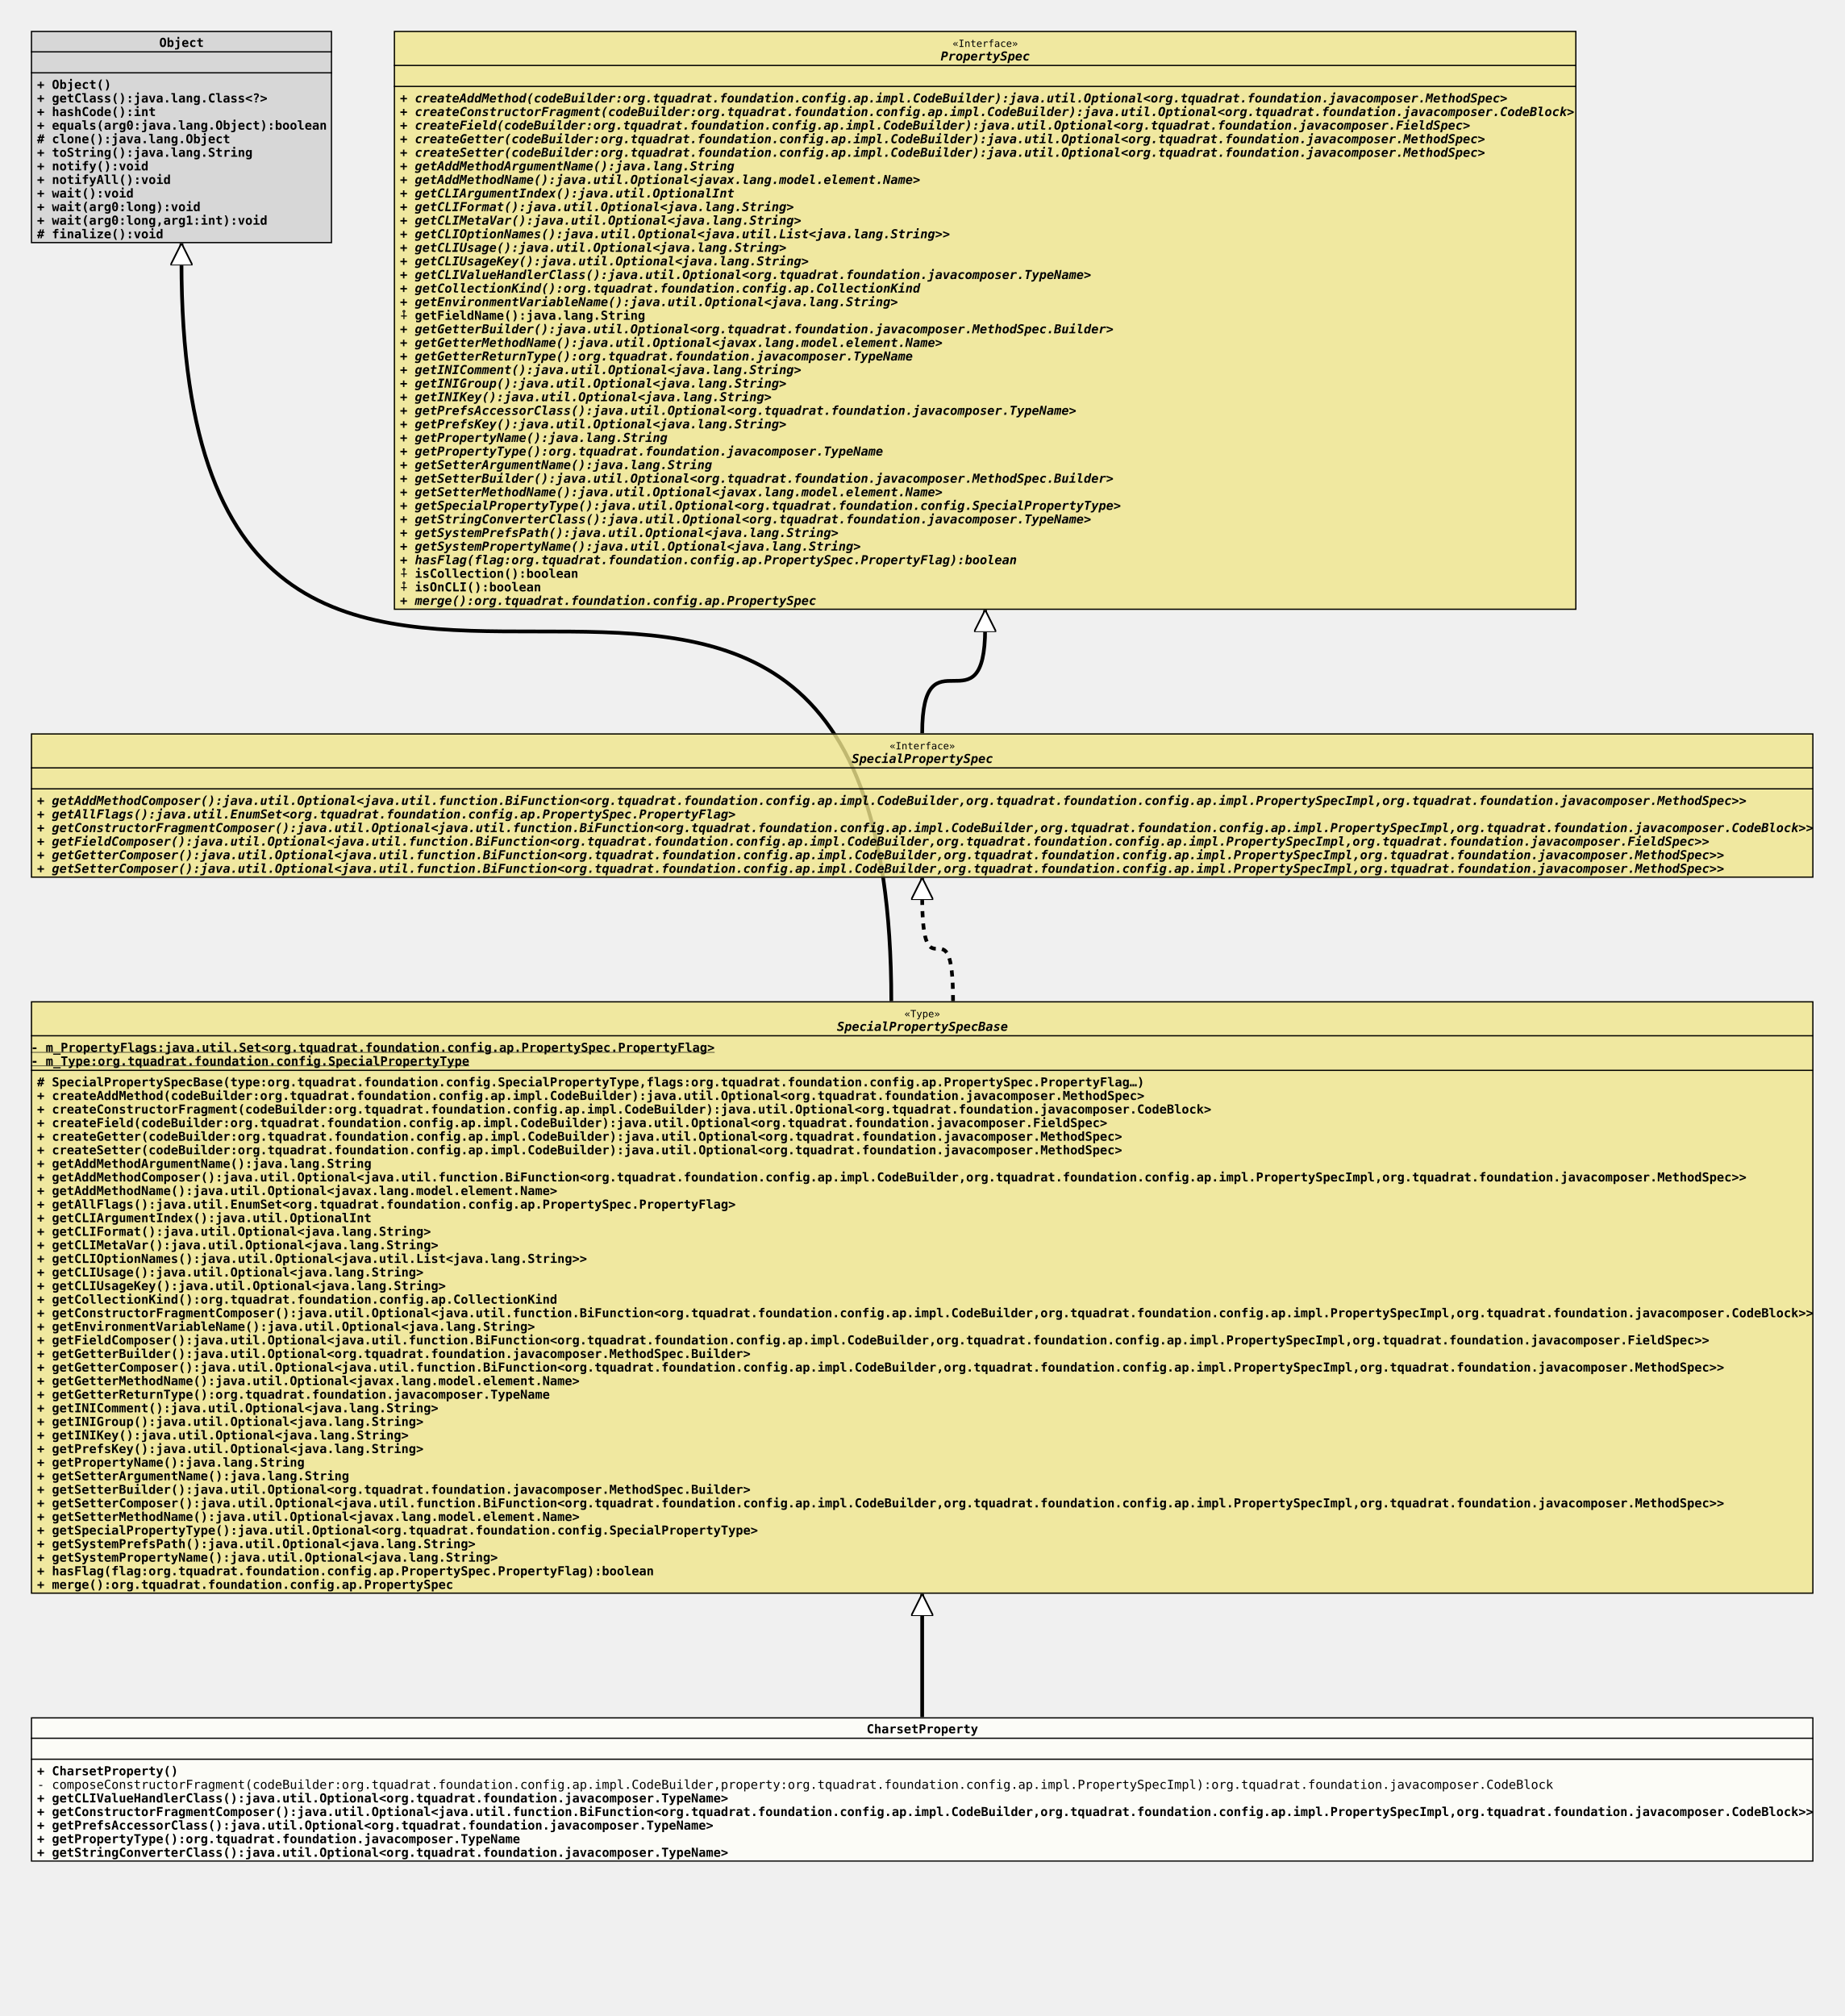
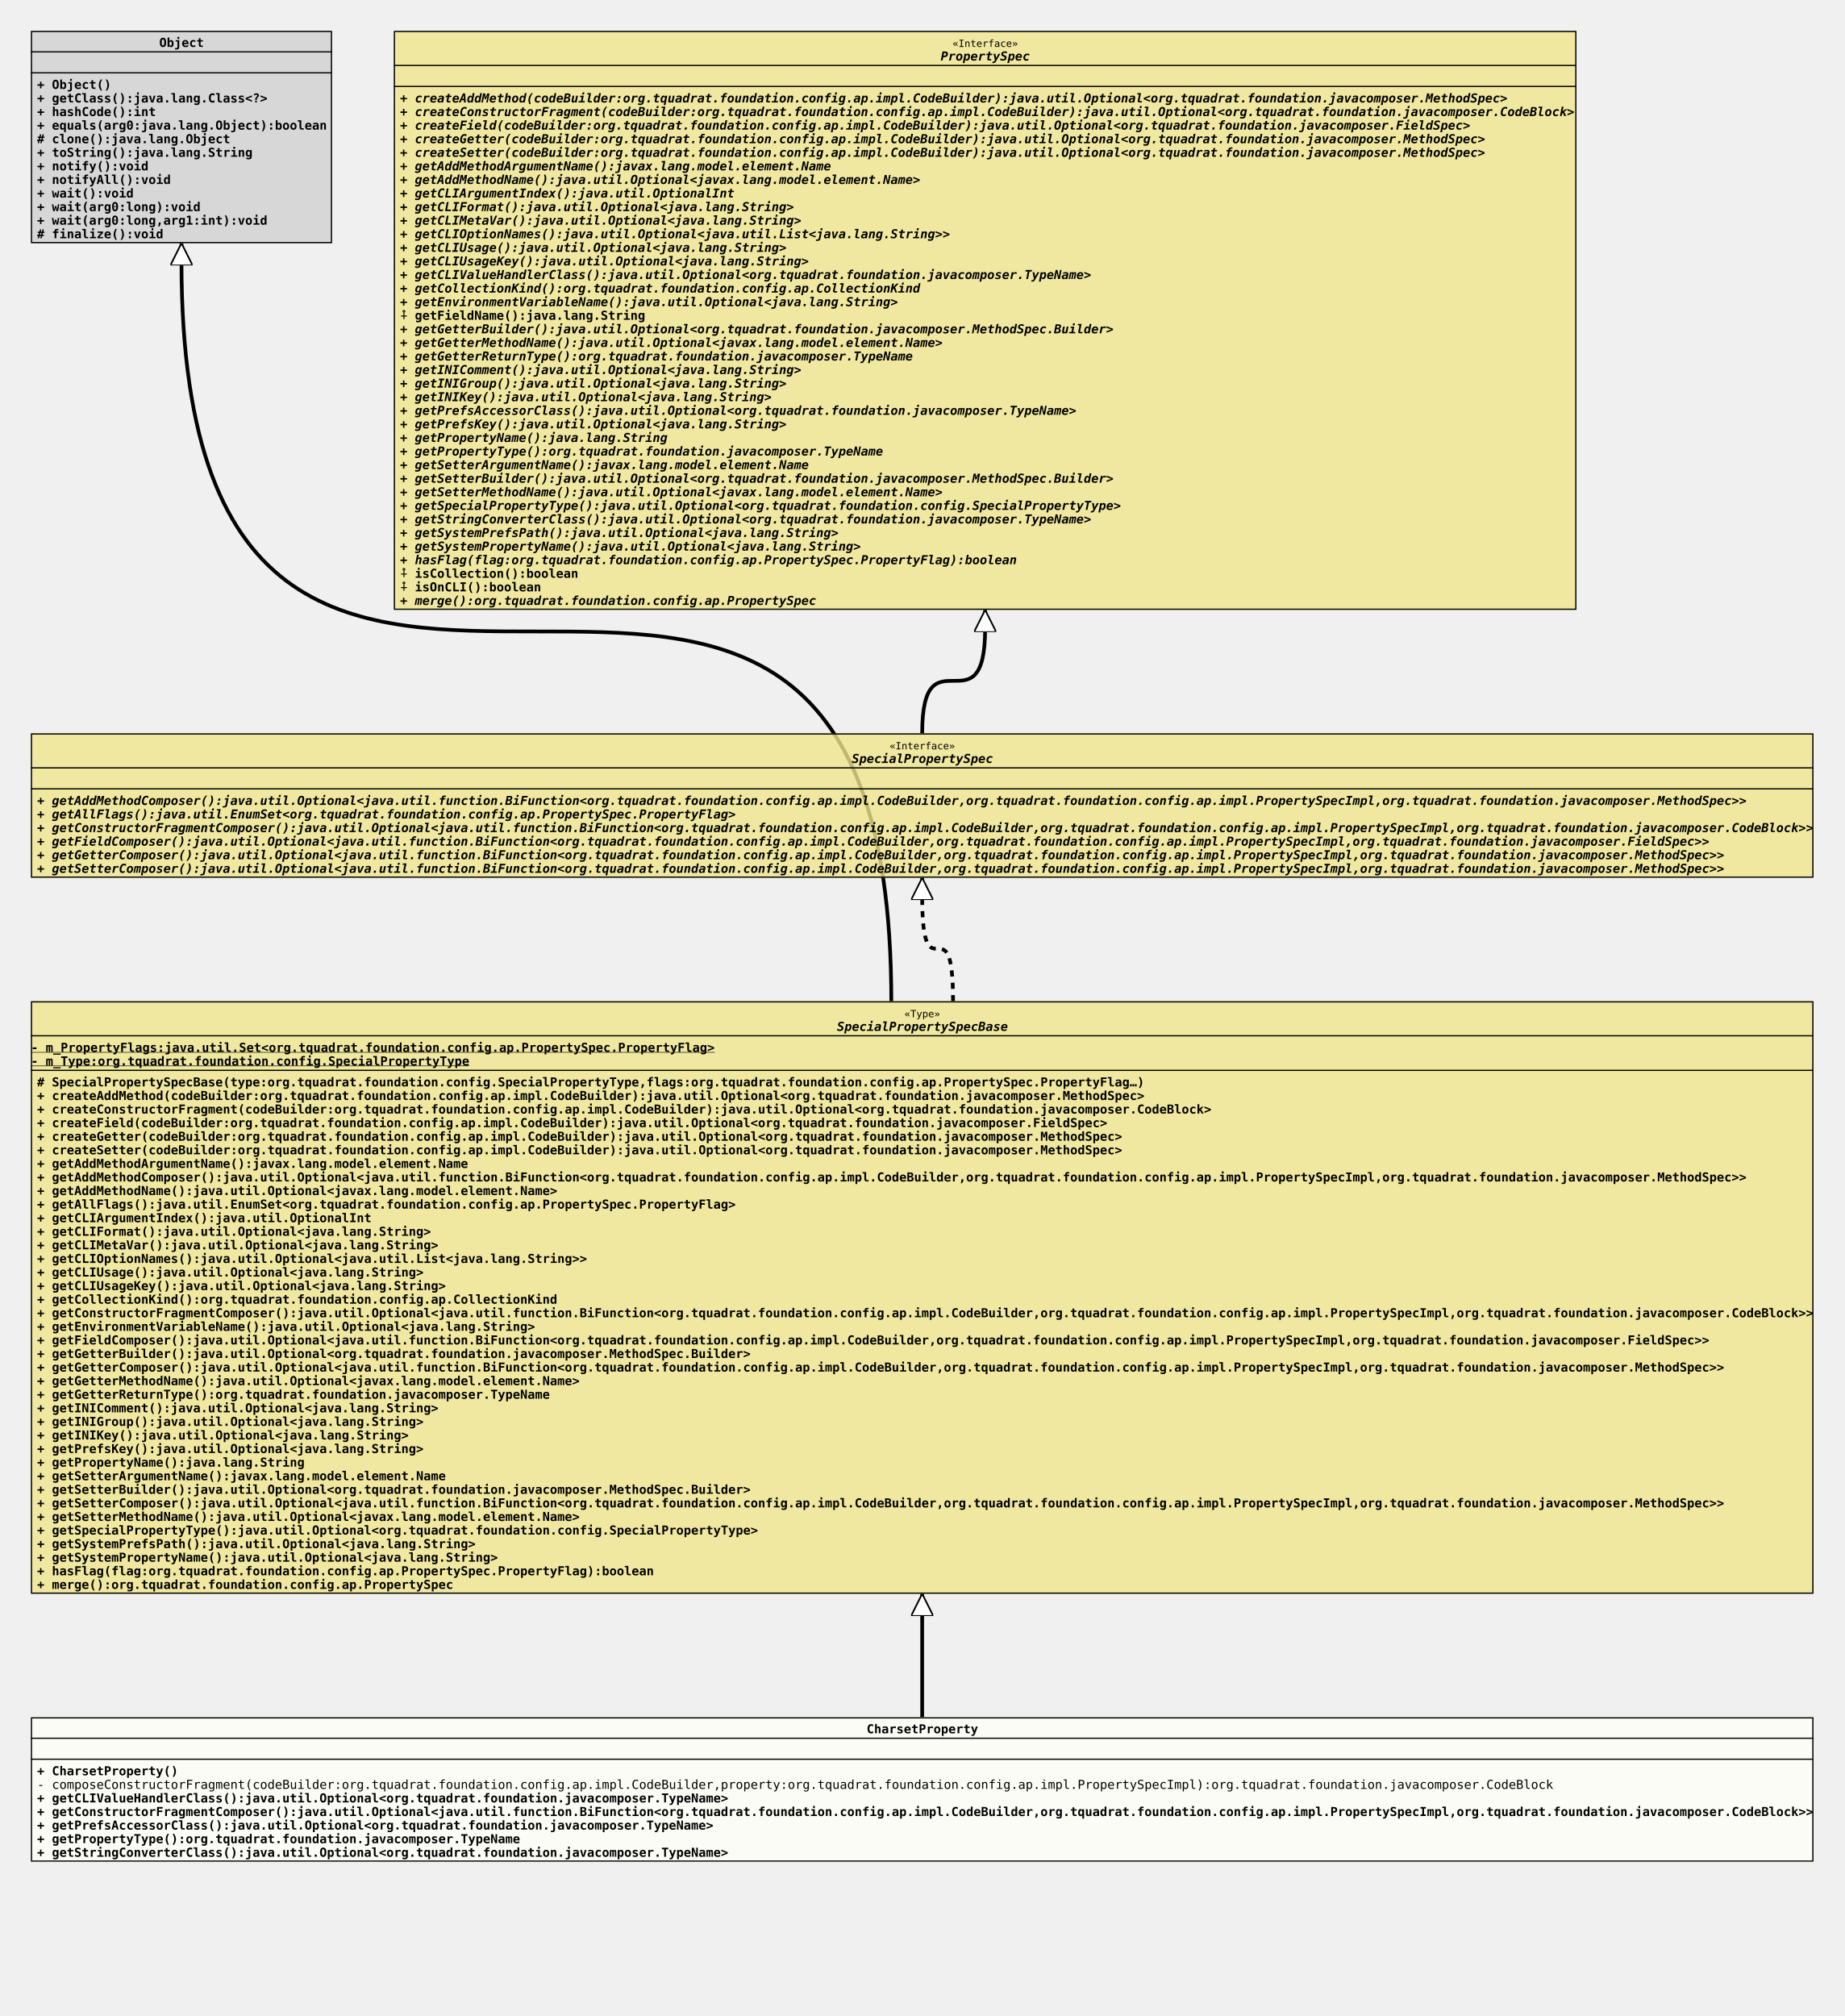
<svg xmlns="http://www.w3.org/2000/svg" xmlns:xlink="http://www.w3.org/1999/xlink" version="1.1" baseProfile="full" width="1494.000" height="1633.000">
  <defs>
    <style>
            line
            {
              stroke: black;
            }
            line.separator
            {
              stroke:       black;
              stroke-width: 1;
            }
            marker
            {
              fill: white;
            }
            path
            {
              fill:   white;
              stroke: black;
            }
            path.implementation
            {
              fill:             none;
              stroke-dasharray: 5,5;
              stroke-width:     3;
            }
            path.inheritance
            {
              fill:         none;
              stroke-width: 3;
            }
            rect
            {
              fill:         none;
              stroke:       black;
              stroke-width: 2;
            }
            rect.externalClass
            {
              fill:         #D0D0D0;
              fill-opacity: 0.8;
            }
            rect.focusClass
            {
              fill:         #FFFFF9;
              fill-opacity: 0.8;
            }
            rect.otherClass
            {
              fill:         #F0E68C;
              fill-opacity: 0.8;
            }
            rect.template
            {
              fill:             #FFFFFF;
              fill-opacity:     1.0;
              stroke-dasharray: 3,3;
            }
            text
            {
              font-family: monospace;
              font-size:   10px;
              font-weight: bold;
            }
            text.abstract
            {
              font-style: italic;
            }
            text.final
            {
              text-decoration: underline;
            }
            text.static
            {
              font-weight: normal;
            }
            text.stereotype
            {
              font-size:   8px;
              font-weight: normal;
            }
            </style>
    <marker id="inheritance" viewBox="0,0,40,40" markerUnits="strokeWidth" refX="40" refY="20" markerWidth="6" markerHeight="6" orient="auto">
      <path d="M40,20 l-40,-20 v40 Z" fill="#ffffff" stroke="#000000" stroke-width="3" />
    </marker>
    <marker id="implementation" viewBox="0,0,40,40" markerUnits="strokeWidth" refX="40" refY="20" markerWidth="6" markerHeight="6" orient="auto">
      <path d="M40,20 l-40,-20 v40 Z" fill="#ffffff" stroke="#000000" stroke-width="3" />
    </marker>
    <clipPath id="ID000001">
      <rect class="focusClass" height="117.000" width="1444.000" x="0.000" y="0.000" />
    </clipPath>
    <symbol id="org.tquadrat.foundation.config.ap.impl.specialprops.CharsetProperty">
      <g>
        <g class="focusClass" clip-path="url(#ID000001)">
          <rect x="0.000" y="0.000" width="1444.000" height="117.000" class="focusClass" />
          <line x1="0.000" y1="17.000" x2="1444.000" y2="17.000" class="separator" />
          <text x="677.000" y="13.000">CharsetProperty</text>
          <line x1="0.000" y1="34.000" x2="1444.000" y2="34.000" class="separator" />
          <text x="5.000" y="30.000" />
          <text x="5.000" y="47.000">+ CharsetProperty()</text>
          <text x="5.000" y="58.000" class="static">- composeConstructorFragment(codeBuilder:org.tquadrat.foundation.config.ap.impl.CodeBuilder,property:org.tquadrat.foundation.config.ap.impl.PropertySpecImpl):org.tquadrat.foundation.javacomposer.CodeBlock</text>
          <text x="5.000" y="69.000">+ getCLIValueHandlerClass():java.util.Optional&lt;org.tquadrat.foundation.javacomposer.TypeName&gt;</text>
          <text x="5.000" y="80.000">+ getConstructorFragmentComposer():java.util.Optional&lt;java.util.function.BiFunction&lt;org.tquadrat.foundation.config.ap.impl.CodeBuilder,org.tquadrat.foundation.config.ap.impl.PropertySpecImpl,org.tquadrat.foundation.javacomposer.CodeBlock&gt;&gt;</text>
          <text x="5.000" y="91.000">+ getPrefsAccessorClass():java.util.Optional&lt;org.tquadrat.foundation.javacomposer.TypeName&gt;</text>
          <text x="5.000" y="102.000">+ getPropertyType():org.tquadrat.foundation.javacomposer.TypeName</text>
          <text x="5.000" y="113.000">+ getStringConverterClass():java.util.Optional&lt;org.tquadrat.foundation.javacomposer.TypeName&gt;</text>
        </g>
      </g>
    </symbol>
    <clipPath id="ID000002">
      <rect class="otherClass" height="480.000" width="1444.000" x="0.000" y="0.000" />
    </clipPath>
    <symbol id="org.tquadrat.foundation.config.ap.impl.specialprops.SpecialPropertySpecBase">
      <g>
        <g clip-path="url(#ID000002)">
          <rect x="0.000" y="0.000" width="1444.000" height="480.000" class="otherClass" />
          <line x1="0.000" y1="28.000" x2="1444.000" y2="28.000" class="separator" />
          <text x="707.600" y="13.000" class="stereotype">«Type»</text>
          <text x="653.000" y="24.000" class="abstract">SpecialPropertySpecBase</text>
          <line x1="0.000" y1="56.000" x2="1444.000" y2="56.000" class="separator" />
          <text y="41.000" class="final">- m_PropertyFlags:java.util.Set&lt;org.tquadrat.foundation.config.ap.PropertySpec.PropertyFlag&gt;</text>
          <text y="52.000" class="final">- m_Type:org.tquadrat.foundation.config.SpecialPropertyType</text>
          <text x="5.000" y="69.000"># SpecialPropertySpecBase(type:org.tquadrat.foundation.config.SpecialPropertyType,flags:org.tquadrat.foundation.config.ap.PropertySpec.PropertyFlag…)</text>
          <text x="5.000" y="80.000">+ createAddMethod(codeBuilder:org.tquadrat.foundation.config.ap.impl.CodeBuilder):java.util.Optional&lt;org.tquadrat.foundation.javacomposer.MethodSpec&gt;</text>
          <text x="5.000" y="91.000">+ createConstructorFragment(codeBuilder:org.tquadrat.foundation.config.ap.impl.CodeBuilder):java.util.Optional&lt;org.tquadrat.foundation.javacomposer.CodeBlock&gt;</text>
          <text x="5.000" y="102.000">+ createField(codeBuilder:org.tquadrat.foundation.config.ap.impl.CodeBuilder):java.util.Optional&lt;org.tquadrat.foundation.javacomposer.FieldSpec&gt;</text>
          <text x="5.000" y="113.000">+ createGetter(codeBuilder:org.tquadrat.foundation.config.ap.impl.CodeBuilder):java.util.Optional&lt;org.tquadrat.foundation.javacomposer.MethodSpec&gt;</text>
          <text x="5.000" y="124.000">+ createSetter(codeBuilder:org.tquadrat.foundation.config.ap.impl.CodeBuilder):java.util.Optional&lt;org.tquadrat.foundation.javacomposer.MethodSpec&gt;</text>
-           <text x="5.000" y="135.000">+ getAddMethodArgumentName():java.lang.String</text>
+           <text x="5.000" y="135.000">+ getAddMethodArgumentName():javax.lang.model.element.Name</text>
          <text x="5.000" y="146.000">+ getAddMethodComposer():java.util.Optional&lt;java.util.function.BiFunction&lt;org.tquadrat.foundation.config.ap.impl.CodeBuilder,org.tquadrat.foundation.config.ap.impl.PropertySpecImpl,org.tquadrat.foundation.javacomposer.MethodSpec&gt;&gt;</text>
          <text x="5.000" y="157.000">+ getAddMethodName():java.util.Optional&lt;javax.lang.model.element.Name&gt;</text>
          <text x="5.000" y="168.000">+ getAllFlags():java.util.EnumSet&lt;org.tquadrat.foundation.config.ap.PropertySpec.PropertyFlag&gt;</text>
          <text x="5.000" y="179.000">+ getCLIArgumentIndex():java.util.OptionalInt</text>
          <text x="5.000" y="190.000">+ getCLIFormat():java.util.Optional&lt;java.lang.String&gt;</text>
          <text x="5.000" y="201.000">+ getCLIMetaVar():java.util.Optional&lt;java.lang.String&gt;</text>
          <text x="5.000" y="212.000">+ getCLIOptionNames():java.util.Optional&lt;java.util.List&lt;java.lang.String&gt;&gt;</text>
          <text x="5.000" y="223.000">+ getCLIUsage():java.util.Optional&lt;java.lang.String&gt;</text>
          <text x="5.000" y="234.000">+ getCLIUsageKey():java.util.Optional&lt;java.lang.String&gt;</text>
          <text x="5.000" y="245.000">+ getCollectionKind():org.tquadrat.foundation.config.ap.CollectionKind</text>
          <text x="5.000" y="256.000">+ getConstructorFragmentComposer():java.util.Optional&lt;java.util.function.BiFunction&lt;org.tquadrat.foundation.config.ap.impl.CodeBuilder,org.tquadrat.foundation.config.ap.impl.PropertySpecImpl,org.tquadrat.foundation.javacomposer.CodeBlock&gt;&gt;</text>
          <text x="5.000" y="267.000">+ getEnvironmentVariableName():java.util.Optional&lt;java.lang.String&gt;</text>
          <text x="5.000" y="278.000">+ getFieldComposer():java.util.Optional&lt;java.util.function.BiFunction&lt;org.tquadrat.foundation.config.ap.impl.CodeBuilder,org.tquadrat.foundation.config.ap.impl.PropertySpecImpl,org.tquadrat.foundation.javacomposer.FieldSpec&gt;&gt;</text>
          <text x="5.000" y="289.000">+ getGetterBuilder():java.util.Optional&lt;org.tquadrat.foundation.javacomposer.MethodSpec.Builder&gt;</text>
          <text x="5.000" y="300.000">+ getGetterComposer():java.util.Optional&lt;java.util.function.BiFunction&lt;org.tquadrat.foundation.config.ap.impl.CodeBuilder,org.tquadrat.foundation.config.ap.impl.PropertySpecImpl,org.tquadrat.foundation.javacomposer.MethodSpec&gt;&gt;</text>
          <text x="5.000" y="311.000">+ getGetterMethodName():java.util.Optional&lt;javax.lang.model.element.Name&gt;</text>
          <text x="5.000" y="322.000">+ getGetterReturnType():org.tquadrat.foundation.javacomposer.TypeName</text>
          <text x="5.000" y="333.000">+ getINIComment():java.util.Optional&lt;java.lang.String&gt;</text>
          <text x="5.000" y="344.000">+ getINIGroup():java.util.Optional&lt;java.lang.String&gt;</text>
          <text x="5.000" y="355.000">+ getINIKey():java.util.Optional&lt;java.lang.String&gt;</text>
          <text x="5.000" y="366.000">+ getPrefsKey():java.util.Optional&lt;java.lang.String&gt;</text>
          <text x="5.000" y="377.000">+ getPropertyName():java.lang.String</text>
-           <text x="5.000" y="388.000">+ getSetterArgumentName():java.lang.String</text>
+           <text x="5.000" y="388.000">+ getSetterArgumentName():javax.lang.model.element.Name</text>
          <text x="5.000" y="399.000">+ getSetterBuilder():java.util.Optional&lt;org.tquadrat.foundation.javacomposer.MethodSpec.Builder&gt;</text>
          <text x="5.000" y="410.000">+ getSetterComposer():java.util.Optional&lt;java.util.function.BiFunction&lt;org.tquadrat.foundation.config.ap.impl.CodeBuilder,org.tquadrat.foundation.config.ap.impl.PropertySpecImpl,org.tquadrat.foundation.javacomposer.MethodSpec&gt;&gt;</text>
          <text x="5.000" y="421.000">+ getSetterMethodName():java.util.Optional&lt;javax.lang.model.element.Name&gt;</text>
          <text x="5.000" y="432.000">+ getSpecialPropertyType():java.util.Optional&lt;org.tquadrat.foundation.config.SpecialPropertyType&gt;</text>
          <text x="5.000" y="443.000">+ getSystemPrefsPath():java.util.Optional&lt;java.lang.String&gt;</text>
          <text x="5.000" y="454.000">+ getSystemPropertyName():java.util.Optional&lt;java.lang.String&gt;</text>
          <text x="5.000" y="465.000">+ hasFlag(flag:org.tquadrat.foundation.config.ap.PropertySpec.PropertyFlag):boolean</text>
          <text x="5.000" y="476.000">+ merge():org.tquadrat.foundation.config.ap.PropertySpec</text>
        </g>
      </g>
    </symbol>
    <clipPath id="ID000003">
      <rect class="externalClass" height="172.000" width="244.000" x="0.000" y="0.000" />
    </clipPath>
    <symbol id="java.lang.Object">
      <g>
        <g clip-path="url(#ID000003)">
          <rect x="0.000" y="0.000" width="244.000" height="172.000" class="externalClass" />
          <line x1="0.000" y1="17.000" x2="244.000" y2="17.000" class="separator" />
          <text x="104.000" y="13.000">Object</text>
          <line x1="0.000" y1="34.000" x2="244.000" y2="34.000" class="separator" />
          <text x="5.000" y="30.000" />
          <text x="5.000" y="47.000">+ Object()</text>
          <text x="5.000" y="58.000">+ getClass():java.lang.Class&lt;?&gt;</text>
          <text x="5.000" y="69.000">+ hashCode():int</text>
          <text x="5.000" y="80.000">+ equals(arg0:java.lang.Object):boolean</text>
          <text x="5.000" y="91.000"># clone():java.lang.Object</text>
          <text x="5.000" y="102.000">+ toString():java.lang.String</text>
          <text x="5.000" y="113.000">+ notify():void</text>
          <text x="5.000" y="124.000">+ notifyAll():void</text>
          <text x="5.000" y="135.000">+ wait():void</text>
          <text x="5.000" y="146.000">+ wait(arg0:long):void</text>
          <text x="5.000" y="157.000">+ wait(arg0:long,arg1:int):void</text>
          <text x="5.000" y="168.000"># finalize():void</text>
        </g>
      </g>
    </symbol>
    <clipPath id="ID000004">
      <rect class="otherClass" height="117.000" width="1444.000" x="0.000" y="0.000" />
    </clipPath>
    <symbol id="org.tquadrat.foundation.config.ap.impl.SpecialPropertySpec">
      <g>
        <g clip-path="url(#ID000004)">
          <rect x="0.000" y="0.000" width="1444.000" height="117.000" class="otherClass" />
          <line x1="0.000" y1="28.000" x2="1444.000" y2="28.000" class="separator" />
          <text x="695.600" y="13.000" class="stereotype">«Interface»</text>
          <text x="665.000" y="24.000" class="abstract">SpecialPropertySpec</text>
          <line x1="0.000" y1="45.000" x2="1444.000" y2="45.000" class="separator" />
          <text x="5.000" y="41.000" />
          <text x="5.000" y="58.000" class="abstract">+ getAddMethodComposer():java.util.Optional&lt;java.util.function.BiFunction&lt;org.tquadrat.foundation.config.ap.impl.CodeBuilder,org.tquadrat.foundation.config.ap.impl.PropertySpecImpl,org.tquadrat.foundation.javacomposer.MethodSpec&gt;&gt;</text>
          <text x="5.000" y="69.000" class="abstract">+ getAllFlags():java.util.EnumSet&lt;org.tquadrat.foundation.config.ap.PropertySpec.PropertyFlag&gt;</text>
          <text x="5.000" y="80.000" class="abstract">+ getConstructorFragmentComposer():java.util.Optional&lt;java.util.function.BiFunction&lt;org.tquadrat.foundation.config.ap.impl.CodeBuilder,org.tquadrat.foundation.config.ap.impl.PropertySpecImpl,org.tquadrat.foundation.javacomposer.CodeBlock&gt;&gt;</text>
          <text x="5.000" y="91.000" class="abstract">+ getFieldComposer():java.util.Optional&lt;java.util.function.BiFunction&lt;org.tquadrat.foundation.config.ap.impl.CodeBuilder,org.tquadrat.foundation.config.ap.impl.PropertySpecImpl,org.tquadrat.foundation.javacomposer.FieldSpec&gt;&gt;</text>
          <text x="5.000" y="102.000" class="abstract">+ getGetterComposer():java.util.Optional&lt;java.util.function.BiFunction&lt;org.tquadrat.foundation.config.ap.impl.CodeBuilder,org.tquadrat.foundation.config.ap.impl.PropertySpecImpl,org.tquadrat.foundation.javacomposer.MethodSpec&gt;&gt;</text>
          <text x="5.000" y="113.000" class="abstract">+ getSetterComposer():java.util.Optional&lt;java.util.function.BiFunction&lt;org.tquadrat.foundation.config.ap.impl.CodeBuilder,org.tquadrat.foundation.config.ap.impl.PropertySpecImpl,org.tquadrat.foundation.javacomposer.MethodSpec&gt;&gt;</text>
        </g>
      </g>
    </symbol>
    <clipPath id="ID000005">
      <rect class="otherClass" height="469.000" width="958.000" x="0.000" y="0.000" />
    </clipPath>
    <symbol id="org.tquadrat.foundation.config.ap.PropertySpec">
      <g>
        <g clip-path="url(#ID000005)">
          <rect x="0.000" y="0.000" width="958.000" height="469.000" class="otherClass" />
          <line x1="0.000" y1="28.000" x2="958.000" y2="28.000" class="separator" />
          <text x="452.600" y="13.000" class="stereotype">«Interface»</text>
          <text x="443.000" y="24.000" class="abstract">PropertySpec</text>
          <line x1="0.000" y1="45.000" x2="958.000" y2="45.000" class="separator" />
          <text x="5.000" y="41.000" />
          <text x="5.000" y="58.000" class="abstract">+ createAddMethod(codeBuilder:org.tquadrat.foundation.config.ap.impl.CodeBuilder):java.util.Optional&lt;org.tquadrat.foundation.javacomposer.MethodSpec&gt;</text>
          <text x="5.000" y="69.000" class="abstract">+ createConstructorFragment(codeBuilder:org.tquadrat.foundation.config.ap.impl.CodeBuilder):java.util.Optional&lt;org.tquadrat.foundation.javacomposer.CodeBlock&gt;</text>
          <text x="5.000" y="80.000" class="abstract">+ createField(codeBuilder:org.tquadrat.foundation.config.ap.impl.CodeBuilder):java.util.Optional&lt;org.tquadrat.foundation.javacomposer.FieldSpec&gt;</text>
          <text x="5.000" y="91.000" class="abstract">+ createGetter(codeBuilder:org.tquadrat.foundation.config.ap.impl.CodeBuilder):java.util.Optional&lt;org.tquadrat.foundation.javacomposer.MethodSpec&gt;</text>
          <text x="5.000" y="102.000" class="abstract">+ createSetter(codeBuilder:org.tquadrat.foundation.config.ap.impl.CodeBuilder):java.util.Optional&lt;org.tquadrat.foundation.javacomposer.MethodSpec&gt;</text>
-           <text x="5.000" y="113.000" class="abstract">+ getAddMethodArgumentName():java.lang.String</text>
+           <text x="5.000" y="113.000" class="abstract">+ getAddMethodArgumentName():javax.lang.model.element.Name</text>
          <text x="5.000" y="124.000" class="abstract">+ getAddMethodName():java.util.Optional&lt;javax.lang.model.element.Name&gt;</text>
          <text x="5.000" y="135.000" class="abstract">+ getCLIArgumentIndex():java.util.OptionalInt</text>
          <text x="5.000" y="146.000" class="abstract">+ getCLIFormat():java.util.Optional&lt;java.lang.String&gt;</text>
          <text x="5.000" y="157.000" class="abstract">+ getCLIMetaVar():java.util.Optional&lt;java.lang.String&gt;</text>
          <text x="5.000" y="168.000" class="abstract">+ getCLIOptionNames():java.util.Optional&lt;java.util.List&lt;java.lang.String&gt;&gt;</text>
          <text x="5.000" y="179.000" class="abstract">+ getCLIUsage():java.util.Optional&lt;java.lang.String&gt;</text>
          <text x="5.000" y="190.000" class="abstract">+ getCLIUsageKey():java.util.Optional&lt;java.lang.String&gt;</text>
          <text x="5.000" y="201.000" class="abstract">+ getCLIValueHandlerClass():java.util.Optional&lt;org.tquadrat.foundation.javacomposer.TypeName&gt;</text>
          <text x="5.000" y="212.000" class="abstract">+ getCollectionKind():org.tquadrat.foundation.config.ap.CollectionKind</text>
          <text x="5.000" y="223.000" class="abstract">+ getEnvironmentVariableName():java.util.Optional&lt;java.lang.String&gt;</text>
          <text x="5.000" y="234.000">⨢ getFieldName():java.lang.String</text>
          <text x="5.000" y="245.000" class="abstract">+ getGetterBuilder():java.util.Optional&lt;org.tquadrat.foundation.javacomposer.MethodSpec.Builder&gt;</text>
          <text x="5.000" y="256.000" class="abstract">+ getGetterMethodName():java.util.Optional&lt;javax.lang.model.element.Name&gt;</text>
          <text x="5.000" y="267.000" class="abstract">+ getGetterReturnType():org.tquadrat.foundation.javacomposer.TypeName</text>
          <text x="5.000" y="278.000" class="abstract">+ getINIComment():java.util.Optional&lt;java.lang.String&gt;</text>
          <text x="5.000" y="289.000" class="abstract">+ getINIGroup():java.util.Optional&lt;java.lang.String&gt;</text>
          <text x="5.000" y="300.000" class="abstract">+ getINIKey():java.util.Optional&lt;java.lang.String&gt;</text>
          <text x="5.000" y="311.000" class="abstract">+ getPrefsAccessorClass():java.util.Optional&lt;org.tquadrat.foundation.javacomposer.TypeName&gt;</text>
          <text x="5.000" y="322.000" class="abstract">+ getPrefsKey():java.util.Optional&lt;java.lang.String&gt;</text>
          <text x="5.000" y="333.000" class="abstract">+ getPropertyName():java.lang.String</text>
          <text x="5.000" y="344.000" class="abstract">+ getPropertyType():org.tquadrat.foundation.javacomposer.TypeName</text>
-           <text x="5.000" y="355.000" class="abstract">+ getSetterArgumentName():java.lang.String</text>
+           <text x="5.000" y="355.000" class="abstract">+ getSetterArgumentName():javax.lang.model.element.Name</text>
          <text x="5.000" y="366.000" class="abstract">+ getSetterBuilder():java.util.Optional&lt;org.tquadrat.foundation.javacomposer.MethodSpec.Builder&gt;</text>
          <text x="5.000" y="377.000" class="abstract">+ getSetterMethodName():java.util.Optional&lt;javax.lang.model.element.Name&gt;</text>
          <text x="5.000" y="388.000" class="abstract">+ getSpecialPropertyType():java.util.Optional&lt;org.tquadrat.foundation.config.SpecialPropertyType&gt;</text>
          <text x="5.000" y="399.000" class="abstract">+ getStringConverterClass():java.util.Optional&lt;org.tquadrat.foundation.javacomposer.TypeName&gt;</text>
          <text x="5.000" y="410.000" class="abstract">+ getSystemPrefsPath():java.util.Optional&lt;java.lang.String&gt;</text>
          <text x="5.000" y="421.000" class="abstract">+ getSystemPropertyName():java.util.Optional&lt;java.lang.String&gt;</text>
          <text x="5.000" y="432.000" class="abstract">+ hasFlag(flag:org.tquadrat.foundation.config.ap.PropertySpec.PropertyFlag):boolean</text>
          <text x="5.000" y="443.000">⨢ isCollection():boolean</text>
          <text x="5.000" y="454.000">⨢ isOnCLI():boolean</text>
          <text x="5.000" y="465.000" class="abstract">+ merge():org.tquadrat.foundation.config.ap.PropertySpec</text>
        </g>
      </g>
    </symbol>
  </defs>
  <path class="inheritance" d="M747.000,1391.000 L747.000,1291.000" marker-end="url(#inheritance)" />
  <path class="inheritance" d="M722.000,811.000 c0.000,-599.000,-575.000,0.000,-575.000,-599.000 v-15" marker-end="url(#inheritance)" />
  <path class="implementation" d="M772.000,811.000 c0.000,-85.000,-25.000,0.000,-25.000,-85.000 v-15" marker-end="url(#implementation)" />
  <path class="inheritance" d="M747.000,594.000 c0.000,-85.000,51.000,0.000,51.000,-85.000 v-15" marker-end="url(#inheritance)" />
  <use x="25.000" y="25.000" xlink:href="#java.lang.Object" />
  <use x="319.000" y="25.000" xlink:href="#org.tquadrat.foundation.config.ap.PropertySpec" />
  <use x="25.000" y="594.000" xlink:href="#org.tquadrat.foundation.config.ap.impl.SpecialPropertySpec" />
  <use x="25.000" y="811.000" xlink:href="#org.tquadrat.foundation.config.ap.impl.specialprops.SpecialPropertySpecBase" />
  <use x="25.000" y="1391.000" xlink:href="#org.tquadrat.foundation.config.ap.impl.specialprops.CharsetProperty" />
</svg>
